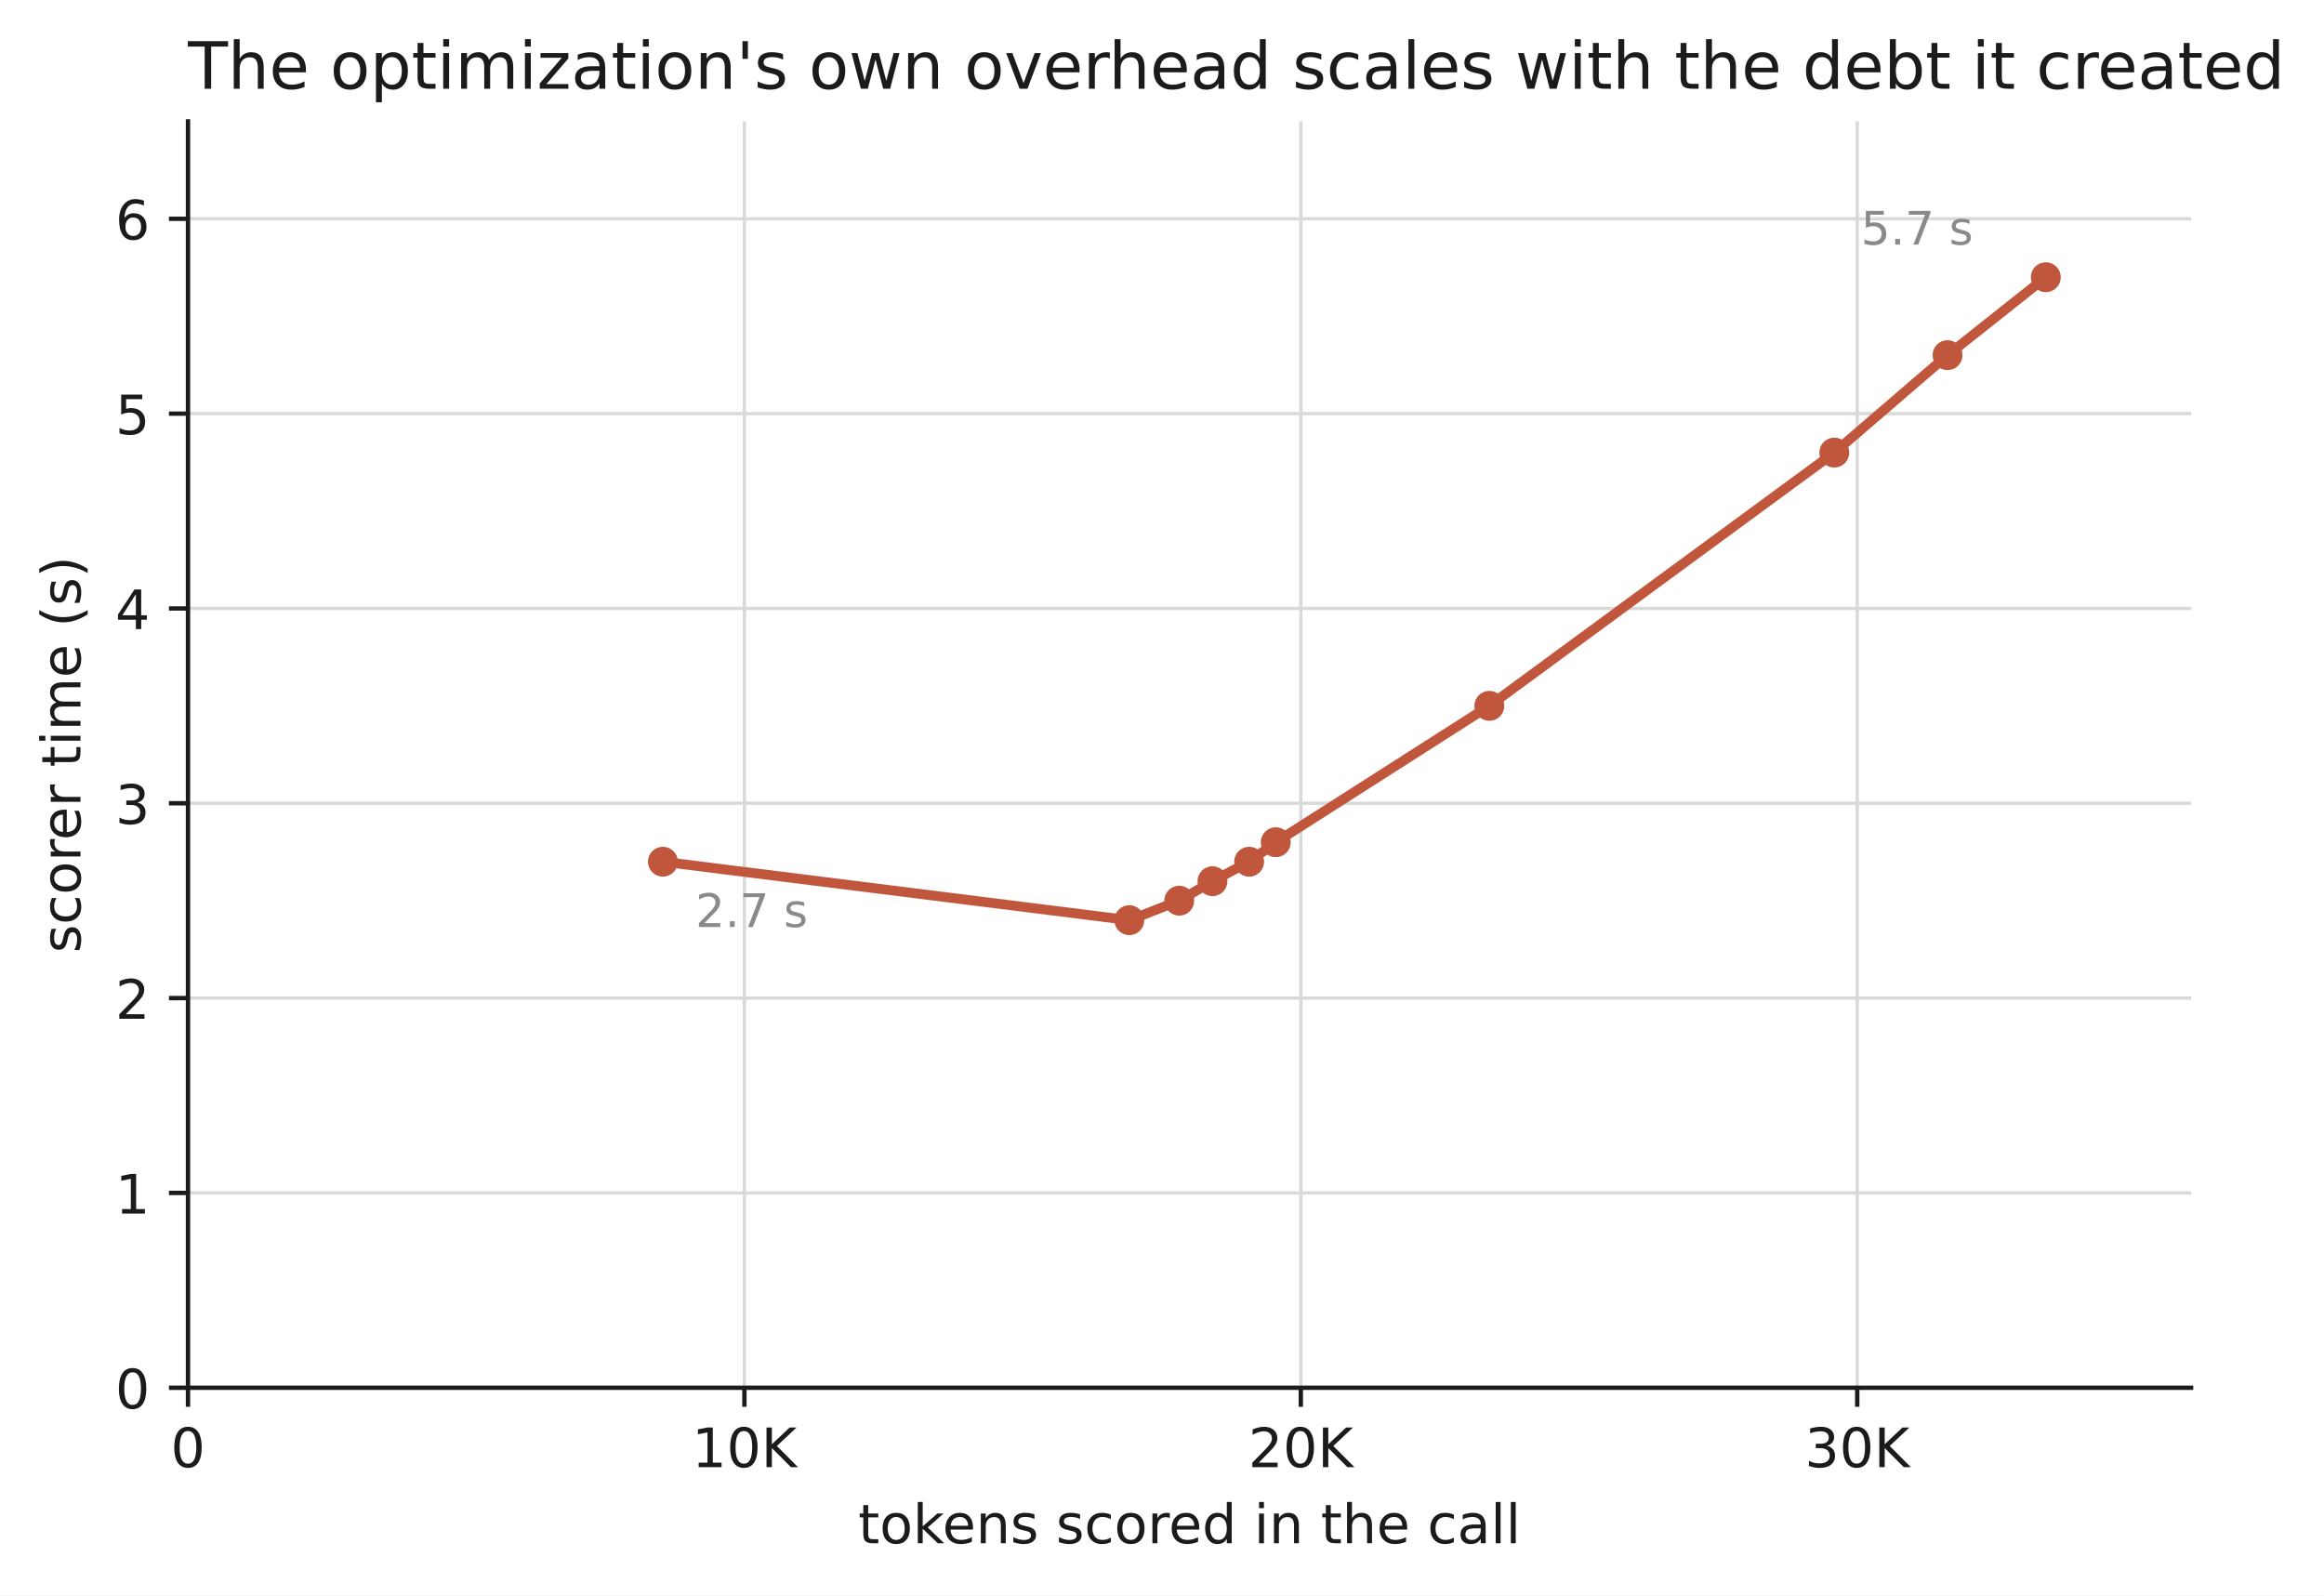
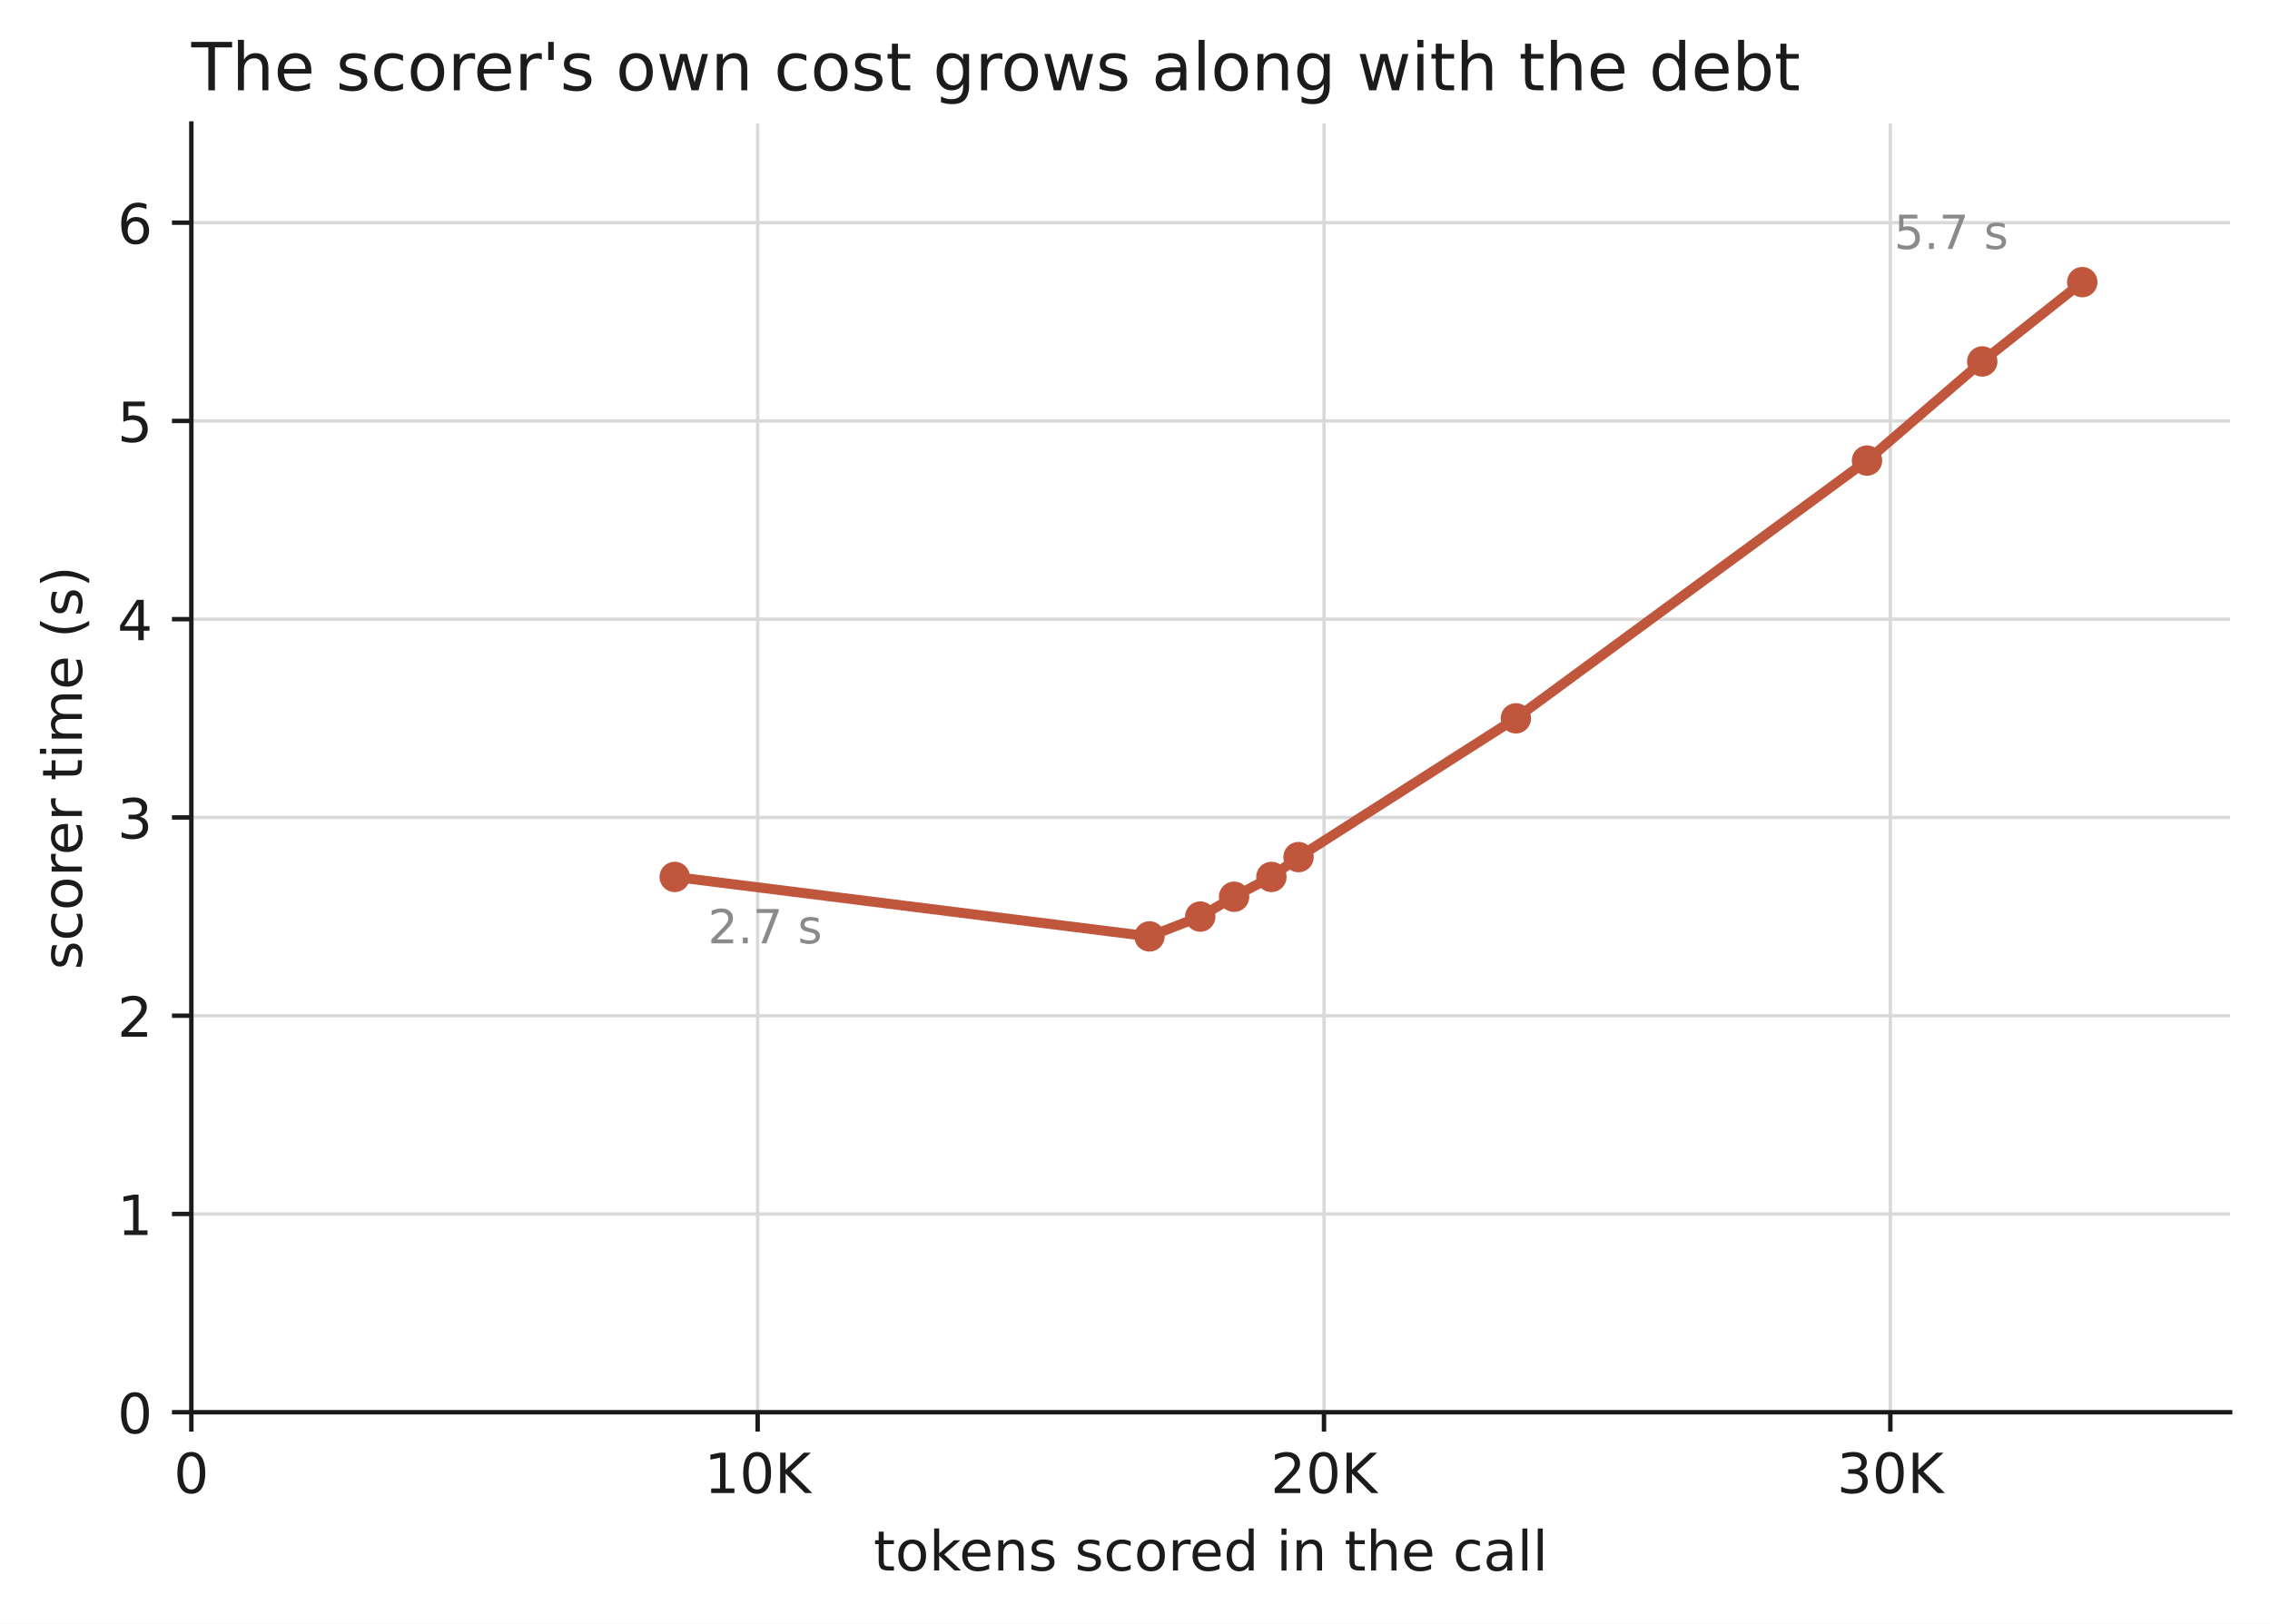
- <svg xmlns="http://www.w3.org/2000/svg" xmlns:xlink="http://www.w3.org/1999/xlink" width="427.282pt" height="293.367pt" viewBox="0 0 427.282 293.367" version="1.1">
+ <svg xmlns="http://www.w3.org/2000/svg" xmlns:xlink="http://www.w3.org/1999/xlink" width="410.043pt" height="293.367pt" viewBox="0 0 410.043 293.367" version="1.1">
  <defs>
    <style type="text/css">*{stroke-linejoin: round; stroke-linecap: butt}</style>
  </defs>
  <g id="figure_1">
    <g id="patch_1">
-       <path d="M 0 293.367  L 427.282 293.367  L 427.282 0  L 0 0  z " style="fill: #ffffff" />
+       <path d="M 0 293.367  L 410.043 293.367  L 410.043 0  L 0 0  z " style="fill: #ffffff" />
    </g>
    <g id="axes_1">
      <g id="patch_2">
        <path d="M 34.563 255.166  L 402.843 255.166  L 402.843 22.318  L 34.563 22.318  z " style="fill: #ffffff" />
      </g>
      <g id="matplotlib.axis_1">
        <g id="xtick_1">
          <g id="line2d_1">
-             <path d="M 34.563 255.166  L 34.563 22.318  " clip-path="url(#p8a82b3b816)" style="fill: none; stroke: #d9d9d9; stroke-width: 0.6; stroke-linecap: square" />
+             <path d="M 34.563 255.166  L 34.563 22.318  " clip-path="url(#pe90e7414f9)" style="fill: none; stroke: #d9d9d9; stroke-width: 0.6; stroke-linecap: square" />
          </g>
          <g id="line2d_2">
            <defs>
-               <path id="m76883ac140" d="M 0 0  L 0 3.5  " style="stroke: #1b1b1b; stroke-width: 0.8" />
+               <path id="mfd0191949c" d="M 0 0  L 0 3.5  " style="stroke: #1b1b1b; stroke-width: 0.8" />
            </defs>
            <g>
-               <use xlink:href="#m76883ac140" x="34.563" y="255.166" style="fill: #1b1b1b; stroke: #1b1b1b; stroke-width: 0.8" />
+               <use xlink:href="#mfd0191949c" x="34.563" y="255.166" style="fill: #1b1b1b; stroke: #1b1b1b; stroke-width: 0.8" />
            </g>
          </g>
          <g id="text_1">
            <g style="fill: #1b1b1b" transform="translate(31.38203 269.7638) scale(0.1 -0.1)">
              <defs>
                <path id="DejaVuSans-13" d="M 2034 4250  Q 1547 4250 1301 3770  Q 1056 3291 1056 2328  Q 1056 1369 1301 889  Q 1547 409 2034 409  Q 2525 409 2770 889  Q 3016 1369 3016 2328  Q 3016 3291 2770 3770  Q 2525 4250 2034 4250  z M 2034 4750  Q 2819 4750 3233 4129  Q 3647 3509 3647 2328  Q 3647 1150 3233 529  Q 2819 -91 2034 -91  Q 1250 -91 836 529  Q 422 1150 422 2328  Q 422 3509 836 4129  Q 1250 4750 2034 4750  z " transform="scale(0.015625)" />
              </defs>
              <use xlink:href="#DejaVuSans-13" />
            </g>
          </g>
        </g>
        <g id="xtick_2">
          <g id="line2d_3">
-             <path d="M 136.863 255.166  L 136.863 22.318  " clip-path="url(#p8a82b3b816)" style="fill: none; stroke: #d9d9d9; stroke-width: 0.6; stroke-linecap: square" />
+             <path d="M 136.863 255.166  L 136.863 22.318  " clip-path="url(#pe90e7414f9)" style="fill: none; stroke: #d9d9d9; stroke-width: 0.6; stroke-linecap: square" />
          </g>
          <g id="line2d_4">
            <g>
-               <use xlink:href="#m76883ac140" x="136.863" y="255.166" style="fill: #1b1b1b; stroke: #1b1b1b; stroke-width: 0.8" />
+               <use xlink:href="#mfd0191949c" x="136.863" y="255.166" style="fill: #1b1b1b; stroke: #1b1b1b; stroke-width: 0.8" />
            </g>
          </g>
          <g id="text_2">
            <g style="fill: #1b1b1b" transform="translate(127.2219 269.7638) scale(0.1 -0.1)">
              <defs>
                <path id="DejaVuSans-14" d="M 794 531  L 1825 531  L 1825 4091  L 703 3866  L 703 4441  L 1819 4666  L 2450 4666  L 2450 531  L 3481 531  L 3481 0  L 794 0  L 794 531  z " transform="scale(0.015625)" />
                <path id="DejaVuSans-2e" d="M 628 4666  L 1259 4666  L 1259 2694  L 3353 4666  L 4166 4666  L 1850 2491  L 4331 0  L 3500 0  L 1259 2247  L 1259 0  L 628 0  L 628 4666  z " transform="scale(0.015625)" />
              </defs>
              <use xlink:href="#DejaVuSans-14" />
              <use xlink:href="#DejaVuSans-13" transform="translate(63.625 0)" />
              <use xlink:href="#DejaVuSans-2e" transform="translate(127.25 0)" />
            </g>
          </g>
        </g>
        <g id="xtick_3">
          <g id="line2d_5">
-             <path d="M 239.163 255.166  L 239.163 22.318  " clip-path="url(#p8a82b3b816)" style="fill: none; stroke: #d9d9d9; stroke-width: 0.6; stroke-linecap: square" />
+             <path d="M 239.163 255.166  L 239.163 22.318  " clip-path="url(#pe90e7414f9)" style="fill: none; stroke: #d9d9d9; stroke-width: 0.6; stroke-linecap: square" />
          </g>
          <g id="line2d_6">
            <g>
-               <use xlink:href="#m76883ac140" x="239.163" y="255.166" style="fill: #1b1b1b; stroke: #1b1b1b; stroke-width: 0.8" />
+               <use xlink:href="#mfd0191949c" x="239.163" y="255.166" style="fill: #1b1b1b; stroke: #1b1b1b; stroke-width: 0.8" />
            </g>
          </g>
          <g id="text_3">
            <g style="fill: #1b1b1b" transform="translate(229.5219 269.7638) scale(0.1 -0.1)">
              <defs>
                <path id="DejaVuSans-15" d="M 1228 531  L 3431 531  L 3431 0  L 469 0  L 469 531  Q 828 903 1448 1529  Q 2069 2156 2228 2338  Q 2531 2678 2651 2914  Q 2772 3150 2772 3378  Q 2772 3750 2511 3984  Q 2250 4219 1831 4219  Q 1534 4219 1204 4116  Q 875 4013 500 3803  L 500 4441  Q 881 4594 1212 4672  Q 1544 4750 1819 4750  Q 2544 4750 2975 4387  Q 3406 4025 3406 3419  Q 3406 3131 3298 2873  Q 3191 2616 2906 2266  Q 2828 2175 2409 1742  Q 1991 1309 1228 531  z " transform="scale(0.015625)" />
              </defs>
              <use xlink:href="#DejaVuSans-15" />
              <use xlink:href="#DejaVuSans-13" transform="translate(63.625 0)" />
              <use xlink:href="#DejaVuSans-2e" transform="translate(127.25 0)" />
            </g>
          </g>
        </g>
        <g id="xtick_4">
          <g id="line2d_7">
-             <path d="M 341.463 255.166  L 341.463 22.318  " clip-path="url(#p8a82b3b816)" style="fill: none; stroke: #d9d9d9; stroke-width: 0.6; stroke-linecap: square" />
+             <path d="M 341.463 255.166  L 341.463 22.318  " clip-path="url(#pe90e7414f9)" style="fill: none; stroke: #d9d9d9; stroke-width: 0.6; stroke-linecap: square" />
          </g>
          <g id="line2d_8">
            <g>
-               <use xlink:href="#m76883ac140" x="341.463" y="255.166" style="fill: #1b1b1b; stroke: #1b1b1b; stroke-width: 0.8" />
+               <use xlink:href="#mfd0191949c" x="341.463" y="255.166" style="fill: #1b1b1b; stroke: #1b1b1b; stroke-width: 0.8" />
            </g>
          </g>
          <g id="text_4">
            <g style="fill: #1b1b1b" transform="translate(331.8219 269.7638) scale(0.1 -0.1)">
              <defs>
                <path id="DejaVuSans-16" d="M 2597 2516  Q 3050 2419 3304 2112  Q 3559 1806 3559 1356  Q 3559 666 3084 287  Q 2609 -91 1734 -91  Q 1441 -91 1130 -33  Q 819 25 488 141  L 488 750  Q 750 597 1062 519  Q 1375 441 1716 441  Q 2309 441 2620 675  Q 2931 909 2931 1356  Q 2931 1769 2642 2001  Q 2353 2234 1838 2234  L 1294 2234  L 1294 2753  L 1863 2753  Q 2328 2753 2575 2939  Q 2822 3125 2822 3475  Q 2822 3834 2567 4026  Q 2313 4219 1838 4219  Q 1578 4219 1281 4162  Q 984 4106 628 3988  L 628 4550  Q 988 4650 1302 4700  Q 1616 4750 1894 4750  Q 2613 4750 3031 4423  Q 3450 4097 3450 3541  Q 3450 3153 3228 2886  Q 3006 2619 2597 2516  z " transform="scale(0.015625)" />
              </defs>
              <use xlink:href="#DejaVuSans-16" />
              <use xlink:href="#DejaVuSans-13" transform="translate(63.625 0)" />
              <use xlink:href="#DejaVuSans-2e" transform="translate(127.25 0)" />
            </g>
          </g>
        </g>
        <g id="text_5">
          <g style="fill: #1b1b1b" transform="translate(157.7962 283.7646) scale(0.1 -0.1)">
            <defs>
              <path id="DejaVuSans-57" d="M 1172 4494  L 1172 3500  L 2356 3500  L 2356 3053  L 1172 3053  L 1172 1153  Q 1172 725 1289 603  Q 1406 481 1766 481  L 2356 481  L 2356 0  L 1766 0  Q 1100 0 847 248  Q 594 497 594 1153  L 594 3053  L 172 3053  L 172 3500  L 594 3500  L 594 4494  L 1172 4494  z " transform="scale(0.015625)" />
              <path id="DejaVuSans-52" d="M 1959 3097  Q 1497 3097 1228 2736  Q 959 2375 959 1747  Q 959 1119 1226 758  Q 1494 397 1959 397  Q 2419 397 2687 759  Q 2956 1122 2956 1747  Q 2956 2369 2687 2733  Q 2419 3097 1959 3097  z M 1959 3584  Q 2709 3584 3137 3096  Q 3566 2609 3566 1747  Q 3566 888 3137 398  Q 2709 -91 1959 -91  Q 1206 -91 779 398  Q 353 888 353 1747  Q 353 2609 779 3096  Q 1206 3584 1959 3584  z " transform="scale(0.015625)" />
              <path id="DejaVuSans-4e" d="M 581 4863  L 1159 4863  L 1159 1991  L 2875 3500  L 3609 3500  L 1753 1863  L 3688 0  L 2938 0  L 1159 1709  L 1159 0  L 581 0  L 581 4863  z " transform="scale(0.015625)" />
              <path id="DejaVuSans-48" d="M 3597 1894  L 3597 1613  L 953 1613  Q 991 1019 1311 708  Q 1631 397 2203 397  Q 2534 397 2845 478  Q 3156 559 3463 722  L 3463 178  Q 3153 47 2828 -22  Q 2503 -91 2169 -91  Q 1331 -91 842 396  Q 353 884 353 1716  Q 353 2575 817 3079  Q 1281 3584 2069 3584  Q 2775 3584 3186 3129  Q 3597 2675 3597 1894  z M 3022 2063  Q 3016 2534 2758 2815  Q 2500 3097 2075 3097  Q 1594 3097 1305 2825  Q 1016 2553 972 2059  L 3022 2063  z " transform="scale(0.015625)" />
              <path id="DejaVuSans-51" d="M 3513 2113  L 3513 0  L 2938 0  L 2938 2094  Q 2938 2591 2744 2837  Q 2550 3084 2163 3084  Q 1697 3084 1428 2787  Q 1159 2491 1159 1978  L 1159 0  L 581 0  L 581 3500  L 1159 3500  L 1159 2956  Q 1366 3272 1645 3428  Q 1925 3584 2291 3584  Q 2894 3584 3203 3211  Q 3513 2838 3513 2113  z " transform="scale(0.015625)" />
              <path id="DejaVuSans-56" d="M 2834 3397  L 2834 2853  Q 2591 2978 2328 3040  Q 2066 3103 1784 3103  Q 1356 3103 1142 2972  Q 928 2841 928 2578  Q 928 2378 1081 2264  Q 1234 2150 1697 2047  L 1894 2003  Q 2506 1872 2764 1633  Q 3022 1394 3022 966  Q 3022 478 2636 193  Q 2250 -91 1575 -91  Q 1294 -91 989 -36  Q 684 19 347 128  L 347 722  Q 666 556 975 473  Q 1284 391 1588 391  Q 1994 391 2212 530  Q 2431 669 2431 922  Q 2431 1156 2273 1281  Q 2116 1406 1581 1522  L 1381 1569  Q 847 1681 609 1914  Q 372 2147 372 2553  Q 372 3047 722 3315  Q 1072 3584 1716 3584  Q 2034 3584 2315 3537  Q 2597 3491 2834 3397  z " transform="scale(0.015625)" />
              <path id="DejaVuSans-3" transform="scale(0.015625)" />
              <path id="DejaVuSans-46" d="M 3122 3366  L 3122 2828  Q 2878 2963 2633 3030  Q 2388 3097 2138 3097  Q 1578 3097 1268 2742  Q 959 2388 959 1747  Q 959 1106 1268 751  Q 1578 397 2138 397  Q 2388 397 2633 464  Q 2878 531 3122 666  L 3122 134  Q 2881 22 2623 -34  Q 2366 -91 2075 -91  Q 1284 -91 818 406  Q 353 903 353 1747  Q 353 2603 823 3093  Q 1294 3584 2113 3584  Q 2378 3584 2631 3529  Q 2884 3475 3122 3366  z " transform="scale(0.015625)" />
              <path id="DejaVuSans-55" d="M 2631 2963  Q 2534 3019 2420 3045  Q 2306 3072 2169 3072  Q 1681 3072 1420 2755  Q 1159 2438 1159 1844  L 1159 0  L 581 0  L 581 3500  L 1159 3500  L 1159 2956  Q 1341 3275 1631 3429  Q 1922 3584 2338 3584  Q 2397 3584 2469 3576  Q 2541 3569 2628 3553  L 2631 2963  z " transform="scale(0.015625)" />
              <path id="DejaVuSans-47" d="M 2906 2969  L 2906 4863  L 3481 4863  L 3481 0  L 2906 0  L 2906 525  Q 2725 213 2448 61  Q 2172 -91 1784 -91  Q 1150 -91 751 415  Q 353 922 353 1747  Q 353 2572 751 3078  Q 1150 3584 1784 3584  Q 2172 3584 2448 3432  Q 2725 3281 2906 2969  z M 947 1747  Q 947 1113 1208 752  Q 1469 391 1925 391  Q 2381 391 2643 752  Q 2906 1113 2906 1747  Q 2906 2381 2643 2742  Q 2381 3103 1925 3103  Q 1469 3103 1208 2742  Q 947 2381 947 1747  z " transform="scale(0.015625)" />
              <path id="DejaVuSans-4c" d="M 603 3500  L 1178 3500  L 1178 0  L 603 0  L 603 3500  z M 603 4863  L 1178 4863  L 1178 4134  L 603 4134  L 603 4863  z " transform="scale(0.015625)" />
              <path id="DejaVuSans-4b" d="M 3513 2113  L 3513 0  L 2938 0  L 2938 2094  Q 2938 2591 2744 2837  Q 2550 3084 2163 3084  Q 1697 3084 1428 2787  Q 1159 2491 1159 1978  L 1159 0  L 581 0  L 581 4863  L 1159 4863  L 1159 2956  Q 1366 3272 1645 3428  Q 1925 3584 2291 3584  Q 2894 3584 3203 3211  Q 3513 2838 3513 2113  z " transform="scale(0.015625)" />
              <path id="DejaVuSans-44" d="M 2194 1759  Q 1497 1759 1228 1600  Q 959 1441 959 1056  Q 959 750 1161 570  Q 1363 391 1709 391  Q 2188 391 2477 730  Q 2766 1069 2766 1631  L 2766 1759  L 2194 1759  z M 3341 1997  L 3341 0  L 2766 0  L 2766 531  Q 2569 213 2275 61  Q 1981 -91 1556 -91  Q 1019 -91 701 211  Q 384 513 384 1019  Q 384 1609 779 1909  Q 1175 2209 1959 2209  L 2766 2209  L 2766 2266  Q 2766 2663 2505 2880  Q 2244 3097 1772 3097  Q 1472 3097 1187 3025  Q 903 2953 641 2809  L 641 3341  Q 956 3463 1253 3523  Q 1550 3584 1831 3584  Q 2591 3584 2966 3190  Q 3341 2797 3341 1997  z " transform="scale(0.015625)" />
              <path id="DejaVuSans-4f" d="M 603 4863  L 1178 4863  L 1178 0  L 603 0  L 603 4863  z " transform="scale(0.015625)" />
            </defs>
            <use xlink:href="#DejaVuSans-57" />
            <use xlink:href="#DejaVuSans-52" transform="translate(39.20312 0)" />
            <use xlink:href="#DejaVuSans-4e" transform="translate(100.3906 0)" />
            <use xlink:href="#DejaVuSans-48" transform="translate(154.7344 0)" />
            <use xlink:href="#DejaVuSans-51" transform="translate(216.2656 0)" />
            <use xlink:href="#DejaVuSans-56" transform="translate(279.6406 0)" />
            <use xlink:href="#DejaVuSans-3" transform="translate(331.7344 0)" />
            <use xlink:href="#DejaVuSans-56" transform="translate(363.5156 0)" />
            <use xlink:href="#DejaVuSans-46" transform="translate(415.6094 0)" />
            <use xlink:href="#DejaVuSans-52" transform="translate(470.5938 0)" />
            <use xlink:href="#DejaVuSans-55" transform="translate(531.7812 0)" />
            <use xlink:href="#DejaVuSans-48" transform="translate(570.6875 0)" />
            <use xlink:href="#DejaVuSans-47" transform="translate(632.2188 0)" />
            <use xlink:href="#DejaVuSans-3" transform="translate(695.7031 0)" />
            <use xlink:href="#DejaVuSans-4c" transform="translate(727.4844 0)" />
            <use xlink:href="#DejaVuSans-51" transform="translate(755.2656 0)" />
            <use xlink:href="#DejaVuSans-3" transform="translate(818.6406 0)" />
            <use xlink:href="#DejaVuSans-57" transform="translate(850.4219 0)" />
            <use xlink:href="#DejaVuSans-4b" transform="translate(889.625 0)" />
            <use xlink:href="#DejaVuSans-48" transform="translate(953 0)" />
            <use xlink:href="#DejaVuSans-3" transform="translate(1014.531 0)" />
            <use xlink:href="#DejaVuSans-46" transform="translate(1046.312 0)" />
            <use xlink:href="#DejaVuSans-44" transform="translate(1101.297 0)" />
            <use xlink:href="#DejaVuSans-4f" transform="translate(1162.578 0)" />
            <use xlink:href="#DejaVuSans-4f" transform="translate(1190.359 0)" />
          </g>
        </g>
      </g>
      <g id="matplotlib.axis_2">
        <g id="ytick_1">
          <g id="line2d_9">
-             <path d="M 34.563 255.166  L 402.843 255.166  " clip-path="url(#p8a82b3b816)" style="fill: none; stroke: #d9d9d9; stroke-width: 0.6; stroke-linecap: square" />
+             <path d="M 34.563 255.166  L 402.843 255.166  " clip-path="url(#pe90e7414f9)" style="fill: none; stroke: #d9d9d9; stroke-width: 0.6; stroke-linecap: square" />
          </g>
          <g id="line2d_10">
            <defs>
-               <path id="mb72dcd74ae" d="M 0 0  L -3.5 0  " style="stroke: #1b1b1b; stroke-width: 0.8" />
+               <path id="m2d67ddc1a1" d="M 0 0  L -3.5 0  " style="stroke: #1b1b1b; stroke-width: 0.8" />
            </defs>
            <g>
-               <use xlink:href="#mb72dcd74ae" x="34.563" y="255.166" style="fill: #1b1b1b; stroke: #1b1b1b; stroke-width: 0.8" />
+               <use xlink:href="#m2d67ddc1a1" x="34.563" y="255.166" style="fill: #1b1b1b; stroke: #1b1b1b; stroke-width: 0.8" />
            </g>
          </g>
          <g id="text_6">
            <g style="fill: #1b1b1b" transform="translate(21.20078 258.965) scale(0.1 -0.1)">
              <use xlink:href="#DejaVuSans-13" />
            </g>
          </g>
        </g>
        <g id="ytick_2">
          <g id="line2d_11">
-             <path d="M 34.563 219.343  L 402.843 219.343  " clip-path="url(#p8a82b3b816)" style="fill: none; stroke: #d9d9d9; stroke-width: 0.6; stroke-linecap: square" />
+             <path d="M 34.563 219.343  L 402.843 219.343  " clip-path="url(#pe90e7414f9)" style="fill: none; stroke: #d9d9d9; stroke-width: 0.6; stroke-linecap: square" />
          </g>
          <g id="line2d_12">
            <g>
-               <use xlink:href="#mb72dcd74ae" x="34.563" y="219.343" style="fill: #1b1b1b; stroke: #1b1b1b; stroke-width: 0.8" />
+               <use xlink:href="#m2d67ddc1a1" x="34.563" y="219.343" style="fill: #1b1b1b; stroke: #1b1b1b; stroke-width: 0.8" />
            </g>
          </g>
          <g id="text_7">
            <g style="fill: #1b1b1b" transform="translate(21.20078 223.1422) scale(0.1 -0.1)">
              <use xlink:href="#DejaVuSans-14" />
            </g>
          </g>
        </g>
        <g id="ytick_3">
          <g id="line2d_13">
-             <path d="M 34.563 183.521  L 402.843 183.521  " clip-path="url(#p8a82b3b816)" style="fill: none; stroke: #d9d9d9; stroke-width: 0.6; stroke-linecap: square" />
+             <path d="M 34.563 183.521  L 402.843 183.521  " clip-path="url(#pe90e7414f9)" style="fill: none; stroke: #d9d9d9; stroke-width: 0.6; stroke-linecap: square" />
          </g>
          <g id="line2d_14">
            <g>
-               <use xlink:href="#mb72dcd74ae" x="34.563" y="183.521" style="fill: #1b1b1b; stroke: #1b1b1b; stroke-width: 0.8" />
+               <use xlink:href="#m2d67ddc1a1" x="34.563" y="183.521" style="fill: #1b1b1b; stroke: #1b1b1b; stroke-width: 0.8" />
            </g>
          </g>
          <g id="text_8">
            <g style="fill: #1b1b1b" transform="translate(21.20078 187.3194) scale(0.1 -0.1)">
              <use xlink:href="#DejaVuSans-15" />
            </g>
          </g>
        </g>
        <g id="ytick_4">
          <g id="line2d_15">
-             <path d="M 34.563 147.698  L 402.843 147.698  " clip-path="url(#p8a82b3b816)" style="fill: none; stroke: #d9d9d9; stroke-width: 0.6; stroke-linecap: square" />
+             <path d="M 34.563 147.698  L 402.843 147.698  " clip-path="url(#pe90e7414f9)" style="fill: none; stroke: #d9d9d9; stroke-width: 0.6; stroke-linecap: square" />
          </g>
          <g id="line2d_16">
            <g>
-               <use xlink:href="#mb72dcd74ae" x="34.563" y="147.698" style="fill: #1b1b1b; stroke: #1b1b1b; stroke-width: 0.8" />
+               <use xlink:href="#m2d67ddc1a1" x="34.563" y="147.698" style="fill: #1b1b1b; stroke: #1b1b1b; stroke-width: 0.8" />
            </g>
          </g>
          <g id="text_9">
            <g style="fill: #1b1b1b" transform="translate(21.20078 151.4966) scale(0.1 -0.1)">
              <use xlink:href="#DejaVuSans-16" />
            </g>
          </g>
        </g>
        <g id="ytick_5">
          <g id="line2d_17">
-             <path d="M 34.563 111.875  L 402.843 111.875  " clip-path="url(#p8a82b3b816)" style="fill: none; stroke: #d9d9d9; stroke-width: 0.6; stroke-linecap: square" />
+             <path d="M 34.563 111.875  L 402.843 111.875  " clip-path="url(#pe90e7414f9)" style="fill: none; stroke: #d9d9d9; stroke-width: 0.6; stroke-linecap: square" />
          </g>
          <g id="line2d_18">
            <g>
-               <use xlink:href="#mb72dcd74ae" x="34.563" y="111.875" style="fill: #1b1b1b; stroke: #1b1b1b; stroke-width: 0.8" />
+               <use xlink:href="#m2d67ddc1a1" x="34.563" y="111.875" style="fill: #1b1b1b; stroke: #1b1b1b; stroke-width: 0.8" />
            </g>
          </g>
          <g id="text_10">
            <g style="fill: #1b1b1b" transform="translate(21.20078 115.6739) scale(0.1 -0.1)">
              <defs>
                <path id="DejaVuSans-17" d="M 2419 4116  L 825 1625  L 2419 1625  L 2419 4116  z M 2253 4666  L 3047 4666  L 3047 1625  L 3713 1625  L 3713 1100  L 3047 1100  L 3047 0  L 2419 0  L 2419 1100  L 313 1100  L 313 1709  L 2253 4666  z " transform="scale(0.015625)" />
              </defs>
              <use xlink:href="#DejaVuSans-17" />
            </g>
          </g>
        </g>
        <g id="ytick_6">
          <g id="line2d_19">
-             <path d="M 34.563 76.052  L 402.843 76.052  " clip-path="url(#p8a82b3b816)" style="fill: none; stroke: #d9d9d9; stroke-width: 0.6; stroke-linecap: square" />
+             <path d="M 34.563 76.052  L 402.843 76.052  " clip-path="url(#pe90e7414f9)" style="fill: none; stroke: #d9d9d9; stroke-width: 0.6; stroke-linecap: square" />
          </g>
          <g id="line2d_20">
            <g>
-               <use xlink:href="#mb72dcd74ae" x="34.563" y="76.052" style="fill: #1b1b1b; stroke: #1b1b1b; stroke-width: 0.8" />
+               <use xlink:href="#m2d67ddc1a1" x="34.563" y="76.052" style="fill: #1b1b1b; stroke: #1b1b1b; stroke-width: 0.8" />
            </g>
          </g>
          <g id="text_11">
            <g style="fill: #1b1b1b" transform="translate(21.20078 79.85111) scale(0.1 -0.1)">
              <defs>
                <path id="DejaVuSans-18" d="M 691 4666  L 3169 4666  L 3169 4134  L 1269 4134  L 1269 2991  Q 1406 3038 1543 3061  Q 1681 3084 1819 3084  Q 2600 3084 3056 2656  Q 3513 2228 3513 1497  Q 3513 744 3044 326  Q 2575 -91 1722 -91  Q 1428 -91 1123 -41  Q 819 9 494 109  L 494 744  Q 775 591 1075 516  Q 1375 441 1709 441  Q 2250 441 2565 725  Q 2881 1009 2881 1497  Q 2881 1984 2565 2268  Q 2250 2553 1709 2553  Q 1456 2553 1204 2497  Q 953 2441 691 2322  L 691 4666  z " transform="scale(0.015625)" />
              </defs>
              <use xlink:href="#DejaVuSans-18" />
            </g>
          </g>
        </g>
        <g id="ytick_7">
          <g id="line2d_21">
-             <path d="M 34.563 40.23  L 402.843 40.23  " clip-path="url(#p8a82b3b816)" style="fill: none; stroke: #d9d9d9; stroke-width: 0.6; stroke-linecap: square" />
+             <path d="M 34.563 40.23  L 402.843 40.23  " clip-path="url(#pe90e7414f9)" style="fill: none; stroke: #d9d9d9; stroke-width: 0.6; stroke-linecap: square" />
          </g>
          <g id="line2d_22">
            <g>
-               <use xlink:href="#mb72dcd74ae" x="34.563" y="40.23" style="fill: #1b1b1b; stroke: #1b1b1b; stroke-width: 0.8" />
+               <use xlink:href="#m2d67ddc1a1" x="34.563" y="40.23" style="fill: #1b1b1b; stroke: #1b1b1b; stroke-width: 0.8" />
            </g>
          </g>
          <g id="text_12">
            <g style="fill: #1b1b1b" transform="translate(21.20078 44.02834) scale(0.1 -0.1)">
              <defs>
                <path id="DejaVuSans-19" d="M 2113 2584  Q 1688 2584 1439 2293  Q 1191 2003 1191 1497  Q 1191 994 1439 701  Q 1688 409 2113 409  Q 2538 409 2786 701  Q 3034 994 3034 1497  Q 3034 2003 2786 2293  Q 2538 2584 2113 2584  z M 3366 4563  L 3366 3988  Q 3128 4100 2886 4159  Q 2644 4219 2406 4219  Q 1781 4219 1451 3797  Q 1122 3375 1075 2522  Q 1259 2794 1537 2939  Q 1816 3084 2150 3084  Q 2853 3084 3261 2657  Q 3669 2231 3669 1497  Q 3669 778 3244 343  Q 2819 -91 2113 -91  Q 1303 -91 875 529  Q 447 1150 447 2328  Q 447 3434 972 4092  Q 1497 4750 2381 4750  Q 2619 4750 2861 4703  Q 3103 4656 3366 4563  z " transform="scale(0.015625)" />
              </defs>
              <use xlink:href="#DejaVuSans-19" />
            </g>
          </g>
        </g>
        <g id="text_13">
          <g style="fill: #1b1b1b" transform="translate(14.79844 175.2132) rotate(-90) scale(0.1 -0.1)">
            <defs>
              <path id="DejaVuSans-50" d="M 3328 2828  Q 3544 3216 3844 3400  Q 4144 3584 4550 3584  Q 5097 3584 5394 3201  Q 5691 2819 5691 2113  L 5691 0  L 5113 0  L 5113 2094  Q 5113 2597 4934 2840  Q 4756 3084 4391 3084  Q 3944 3084 3684 2787  Q 3425 2491 3425 1978  L 3425 0  L 2847 0  L 2847 2094  Q 2847 2600 2669 2842  Q 2491 3084 2119 3084  Q 1678 3084 1418 2786  Q 1159 2488 1159 1978  L 1159 0  L 581 0  L 581 3500  L 1159 3500  L 1159 2956  Q 1356 3278 1631 3431  Q 1906 3584 2284 3584  Q 2666 3584 2933 3390  Q 3200 3197 3328 2828  z " transform="scale(0.015625)" />
              <path id="DejaVuSans-b" d="M 1984 4856  Q 1566 4138 1362 3434  Q 1159 2731 1159 2009  Q 1159 1288 1364 580  Q 1569 -128 1984 -844  L 1484 -844  Q 1016 -109 783 600  Q 550 1309 550 2009  Q 550 2706 781 3412  Q 1013 4119 1484 4856  L 1984 4856  z " transform="scale(0.015625)" />
              <path id="DejaVuSans-c" d="M 513 4856  L 1013 4856  Q 1481 4119 1714 3412  Q 1947 2706 1947 2009  Q 1947 1309 1714 600  Q 1481 -109 1013 -844  L 513 -844  Q 928 -128 1133 580  Q 1338 1288 1338 2009  Q 1338 2731 1133 3434  Q 928 4138 513 4856  z " transform="scale(0.015625)" />
            </defs>
            <use xlink:href="#DejaVuSans-56" />
            <use xlink:href="#DejaVuSans-46" transform="translate(52.09375 0)" />
            <use xlink:href="#DejaVuSans-52" transform="translate(107.0781 0)" />
            <use xlink:href="#DejaVuSans-55" transform="translate(168.2656 0)" />
            <use xlink:href="#DejaVuSans-48" transform="translate(207.1719 0)" />
            <use xlink:href="#DejaVuSans-55" transform="translate(268.7031 0)" />
            <use xlink:href="#DejaVuSans-3" transform="translate(309.8125 0)" />
            <use xlink:href="#DejaVuSans-57" transform="translate(341.5938 0)" />
            <use xlink:href="#DejaVuSans-4c" transform="translate(380.7969 0)" />
            <use xlink:href="#DejaVuSans-50" transform="translate(408.5781 0)" />
            <use xlink:href="#DejaVuSans-48" transform="translate(505.9844 0)" />
            <use xlink:href="#DejaVuSans-3" transform="translate(567.5156 0)" />
            <use xlink:href="#DejaVuSans-b" transform="translate(599.2969 0)" />
            <use xlink:href="#DejaVuSans-56" transform="translate(638.3125 0)" />
            <use xlink:href="#DejaVuSans-c" transform="translate(690.4062 0)" />
          </g>
        </g>
      </g>
      <g id="line2d_23">
-         <path d="M 121.876 158.445  L 207.634 169.191  L 216.811 165.609  L 222.918 162.027  L 229.66 158.445  L 234.56 154.862  L 273.823 129.786  L 337.249 83.217  L 358.067 65.305  L 376.133 50.976  " clip-path="url(#p8a82b3b816)" style="fill: none; stroke: #c0563c; stroke-width: 1.8; stroke-linecap: square" />
+         <path d="M 121.876 158.445  L 207.634 169.191  L 216.811 165.609  L 222.918 162.027  L 229.66 158.445  L 234.56 154.862  L 273.823 129.786  L 337.249 83.217  L 358.067 65.305  L 376.133 50.976  " clip-path="url(#pe90e7414f9)" style="fill: none; stroke: #c0563c; stroke-width: 1.8; stroke-linecap: square" />
        <defs>
-           <path id="mdec91b7f5e" d="M 0 2.25  C 0.597 2.25 1.169 2.013 1.591 1.591  C 2.013 1.169 2.25 0.597 2.25 0  C 2.25 -0.597 2.013 -1.169 1.591 -1.591  C 1.169 -2.013 0.597 -2.25 0 -2.25  C -0.597 -2.25 -1.169 -2.013 -1.591 -1.591  C -2.013 -1.169 -2.25 -0.597 -2.25 0  C -2.25 0.597 -2.013 1.169 -1.591 1.591  C -1.169 2.013 -0.597 2.25 0 2.25  z " style="stroke: #c0563c" />
+           <path id="m4145dd4009" d="M 0 2.25  C 0.597 2.25 1.169 2.013 1.591 1.591  C 2.013 1.169 2.25 0.597 2.25 0  C 2.25 -0.597 2.013 -1.169 1.591 -1.591  C 1.169 -2.013 0.597 -2.25 0 -2.25  C -0.597 -2.25 -1.169 -2.013 -1.591 -1.591  C -2.013 -1.169 -2.25 -0.597 -2.25 0  C -2.25 0.597 -2.013 1.169 -1.591 1.591  C -1.169 2.013 -0.597 2.25 0 2.25  z " style="stroke: #c0563c" />
        </defs>
-         <g clip-path="url(#p8a82b3b816)">
-           <use xlink:href="#mdec91b7f5e" x="121.876" y="158.445" style="fill: #c0563c; stroke: #c0563c" />
-           <use xlink:href="#mdec91b7f5e" x="207.634" y="169.191" style="fill: #c0563c; stroke: #c0563c" />
-           <use xlink:href="#mdec91b7f5e" x="216.811" y="165.609" style="fill: #c0563c; stroke: #c0563c" />
-           <use xlink:href="#mdec91b7f5e" x="222.918" y="162.027" style="fill: #c0563c; stroke: #c0563c" />
-           <use xlink:href="#mdec91b7f5e" x="229.66" y="158.445" style="fill: #c0563c; stroke: #c0563c" />
-           <use xlink:href="#mdec91b7f5e" x="234.56" y="154.862" style="fill: #c0563c; stroke: #c0563c" />
-           <use xlink:href="#mdec91b7f5e" x="273.823" y="129.786" style="fill: #c0563c; stroke: #c0563c" />
-           <use xlink:href="#mdec91b7f5e" x="337.249" y="83.217" style="fill: #c0563c; stroke: #c0563c" />
-           <use xlink:href="#mdec91b7f5e" x="358.067" y="65.305" style="fill: #c0563c; stroke: #c0563c" />
-           <use xlink:href="#mdec91b7f5e" x="376.133" y="50.976" style="fill: #c0563c; stroke: #c0563c" />
+         <g clip-path="url(#pe90e7414f9)">
+           <use xlink:href="#m4145dd4009" x="121.876" y="158.445" style="fill: #c0563c; stroke: #c0563c" />
+           <use xlink:href="#m4145dd4009" x="207.634" y="169.191" style="fill: #c0563c; stroke: #c0563c" />
+           <use xlink:href="#m4145dd4009" x="216.811" y="165.609" style="fill: #c0563c; stroke: #c0563c" />
+           <use xlink:href="#m4145dd4009" x="222.918" y="162.027" style="fill: #c0563c; stroke: #c0563c" />
+           <use xlink:href="#m4145dd4009" x="229.66" y="158.445" style="fill: #c0563c; stroke: #c0563c" />
+           <use xlink:href="#m4145dd4009" x="234.56" y="154.862" style="fill: #c0563c; stroke: #c0563c" />
+           <use xlink:href="#m4145dd4009" x="273.823" y="129.786" style="fill: #c0563c; stroke: #c0563c" />
+           <use xlink:href="#m4145dd4009" x="337.249" y="83.217" style="fill: #c0563c; stroke: #c0563c" />
+           <use xlink:href="#m4145dd4009" x="358.067" y="65.305" style="fill: #c0563c; stroke: #c0563c" />
+           <use xlink:href="#m4145dd4009" x="376.133" y="50.976" style="fill: #c0563c; stroke: #c0563c" />
        </g>
      </g>
      <g id="patch_3">
        <path d="M 34.563 255.166  L 34.563 22.318  " style="fill: none; stroke: #1b1b1b; stroke-width: 0.8; stroke-linejoin: miter; stroke-linecap: square" />
      </g>
      <g id="patch_4">
        <path d="M 34.563 255.166  L 402.843 255.166  " style="fill: none; stroke: #1b1b1b; stroke-width: 0.8; stroke-linejoin: miter; stroke-linecap: square" />
      </g>
      <g id="text_14">
        <g style="fill: #8a8a8a" transform="translate(127.8763 170.4446) scale(0.085 -0.085)">
          <defs>
            <path id="DejaVuSans-11" d="M 684 794  L 1344 794  L 1344 0  L 684 0  L 684 794  z " transform="scale(0.015625)" />
            <path id="DejaVuSans-1a" d="M 525 4666  L 3525 4666  L 3525 4397  L 1831 0  L 1172 0  L 2766 4134  L 525 4134  L 525 4666  z " transform="scale(0.015625)" />
          </defs>
          <use xlink:href="#DejaVuSans-15" />
          <use xlink:href="#DejaVuSans-11" transform="translate(63.625 0)" />
          <use xlink:href="#DejaVuSans-1a" transform="translate(95.40625 0)" />
          <use xlink:href="#DejaVuSans-3" transform="translate(159.0312 0)" />
          <use xlink:href="#DejaVuSans-56" transform="translate(190.8125 0)" />
        </g>
      </g>
      <g id="text_15">
        <g style="fill: #8a8a8a" transform="translate(342.1328 44.97634) scale(0.085 -0.085)">
          <use xlink:href="#DejaVuSans-18" />
          <use xlink:href="#DejaVuSans-11" transform="translate(63.625 0)" />
          <use xlink:href="#DejaVuSans-1a" transform="translate(95.40625 0)" />
          <use xlink:href="#DejaVuSans-3" transform="translate(159.0312 0)" />
          <use xlink:href="#DejaVuSans-56" transform="translate(190.8125 0)" />
        </g>
      </g>
      <g id="text_16">
        <g style="fill: #1b1b1b" transform="translate(34.56328 16.31812) scale(0.12 -0.12)">
          <defs>
            <path id="DejaVuSans-37" d="M -19 4666  L 3928 4666  L 3928 4134  L 2272 4134  L 2272 0  L 1638 0  L 1638 4134  L -19 4134  L -19 4666  z " transform="scale(0.015625)" />
-             <path id="DejaVuSans-53" d="M 1159 525  L 1159 -1331  L 581 -1331  L 581 3500  L 1159 3500  L 1159 2969  Q 1341 3281 1617 3432  Q 1894 3584 2278 3584  Q 2916 3584 3314 3078  Q 3713 2572 3713 1747  Q 3713 922 3314 415  Q 2916 -91 2278 -91  Q 1894 -91 1617 61  Q 1341 213 1159 525  z M 3116 1747  Q 3116 2381 2855 2742  Q 2594 3103 2138 3103  Q 1681 3103 1420 2742  Q 1159 2381 1159 1747  Q 1159 1113 1420 752  Q 1681 391 2138 391  Q 2594 391 2855 752  Q 3116 1113 3116 1747  z " transform="scale(0.015625)" />
-             <path id="DejaVuSans-5d" d="M 353 3500  L 3084 3500  L 3084 2975  L 922 459  L 3084 459  L 3084 0  L 275 0  L 275 525  L 2438 3041  L 353 3041  L 353 3500  z " transform="scale(0.015625)" />
            <path id="DejaVuSans-a" d="M 1147 4666  L 1147 2931  L 616 2931  L 616 4666  L 1147 4666  z " transform="scale(0.015625)" />
            <path id="DejaVuSans-5a" d="M 269 3500  L 844 3500  L 1563 769  L 2278 3500  L 2956 3500  L 3675 769  L 4391 3500  L 4966 3500  L 4050 0  L 3372 0  L 2619 2869  L 1863 0  L 1184 0  L 269 3500  z " transform="scale(0.015625)" />
-             <path id="DejaVuSans-59" d="M 191 3500  L 800 3500  L 1894 563  L 2988 3500  L 3597 3500  L 2284 0  L 1503 0  L 191 3500  z " transform="scale(0.015625)" />
+             <path id="DejaVuSans-4a" d="M 2906 1791  Q 2906 2416 2648 2759  Q 2391 3103 1925 3103  Q 1463 3103 1205 2759  Q 947 2416 947 1791  Q 947 1169 1205 825  Q 1463 481 1925 481  Q 2391 481 2648 825  Q 2906 1169 2906 1791  z M 3481 434  Q 3481 -459 3084 -895  Q 2688 -1331 1869 -1331  Q 1566 -1331 1297 -1286  Q 1028 -1241 775 -1147  L 775 -588  Q 1028 -725 1275 -790  Q 1522 -856 1778 -856  Q 2344 -856 2625 -561  Q 2906 -266 2906 331  L 2906 616  Q 2728 306 2450 153  Q 2172 0 1784 0  Q 1141 0 747 490  Q 353 981 353 1791  Q 353 2603 747 3093  Q 1141 3584 1784 3584  Q 2172 3584 2450 3431  Q 2728 3278 2906 2969  L 2906 3500  L 3481 3500  L 3481 434  z " transform="scale(0.015625)" />
            <path id="DejaVuSans-45" d="M 3116 1747  Q 3116 2381 2855 2742  Q 2594 3103 2138 3103  Q 1681 3103 1420 2742  Q 1159 2381 1159 1747  Q 1159 1113 1420 752  Q 1681 391 2138 391  Q 2594 391 2855 752  Q 3116 1113 3116 1747  z M 1159 2969  Q 1341 3281 1617 3432  Q 1894 3584 2278 3584  Q 2916 3584 3314 3078  Q 3713 2572 3713 1747  Q 3713 922 3314 415  Q 2916 -91 2278 -91  Q 1894 -91 1617 61  Q 1341 213 1159 525  L 1159 0  L 581 0  L 581 4863  L 1159 4863  L 1159 2969  z " transform="scale(0.015625)" />
          </defs>
          <use xlink:href="#DejaVuSans-37" />
          <use xlink:href="#DejaVuSans-4b" transform="translate(61.07812 0)" />
          <use xlink:href="#DejaVuSans-48" transform="translate(124.4531 0)" />
          <use xlink:href="#DejaVuSans-3" transform="translate(185.9844 0)" />
-           <use xlink:href="#DejaVuSans-52" transform="translate(217.7656 0)" />
-           <use xlink:href="#DejaVuSans-53" transform="translate(278.9531 0)" />
-           <use xlink:href="#DejaVuSans-57" transform="translate(342.4375 0)" />
-           <use xlink:href="#DejaVuSans-4c" transform="translate(381.6406 0)" />
-           <use xlink:href="#DejaVuSans-50" transform="translate(409.4219 0)" />
-           <use xlink:href="#DejaVuSans-4c" transform="translate(506.8281 0)" />
-           <use xlink:href="#DejaVuSans-5d" transform="translate(534.6094 0)" />
-           <use xlink:href="#DejaVuSans-44" transform="translate(587.0938 0)" />
-           <use xlink:href="#DejaVuSans-57" transform="translate(648.375 0)" />
-           <use xlink:href="#DejaVuSans-4c" transform="translate(687.5781 0)" />
-           <use xlink:href="#DejaVuSans-52" transform="translate(715.3594 0)" />
-           <use xlink:href="#DejaVuSans-51" transform="translate(776.5469 0)" />
-           <use xlink:href="#DejaVuSans-a" transform="translate(839.9219 0)" />
-           <use xlink:href="#DejaVuSans-56" transform="translate(867.4062 0)" />
-           <use xlink:href="#DejaVuSans-3" transform="translate(919.5 0)" />
-           <use xlink:href="#DejaVuSans-52" transform="translate(951.2812 0)" />
-           <use xlink:href="#DejaVuSans-5a" transform="translate(1012.469 0)" />
-           <use xlink:href="#DejaVuSans-51" transform="translate(1094.25 0)" />
-           <use xlink:href="#DejaVuSans-3" transform="translate(1157.625 0)" />
-           <use xlink:href="#DejaVuSans-52" transform="translate(1189.406 0)" />
-           <use xlink:href="#DejaVuSans-59" transform="translate(1250.594 0)" />
-           <use xlink:href="#DejaVuSans-48" transform="translate(1309.781 0)" />
-           <use xlink:href="#DejaVuSans-55" transform="translate(1371.312 0)" />
-           <use xlink:href="#DejaVuSans-4b" transform="translate(1410.672 0)" />
-           <use xlink:href="#DejaVuSans-48" transform="translate(1474.047 0)" />
-           <use xlink:href="#DejaVuSans-44" transform="translate(1535.578 0)" />
-           <use xlink:href="#DejaVuSans-47" transform="translate(1596.859 0)" />
-           <use xlink:href="#DejaVuSans-3" transform="translate(1660.344 0)" />
-           <use xlink:href="#DejaVuSans-56" transform="translate(1692.125 0)" />
-           <use xlink:href="#DejaVuSans-46" transform="translate(1744.219 0)" />
-           <use xlink:href="#DejaVuSans-44" transform="translate(1799.203 0)" />
-           <use xlink:href="#DejaVuSans-4f" transform="translate(1860.484 0)" />
-           <use xlink:href="#DejaVuSans-48" transform="translate(1888.266 0)" />
-           <use xlink:href="#DejaVuSans-56" transform="translate(1949.797 0)" />
-           <use xlink:href="#DejaVuSans-3" transform="translate(2001.891 0)" />
-           <use xlink:href="#DejaVuSans-5a" transform="translate(2033.672 0)" />
-           <use xlink:href="#DejaVuSans-4c" transform="translate(2115.453 0)" />
-           <use xlink:href="#DejaVuSans-57" transform="translate(2143.234 0)" />
-           <use xlink:href="#DejaVuSans-4b" transform="translate(2182.438 0)" />
-           <use xlink:href="#DejaVuSans-3" transform="translate(2245.812 0)" />
-           <use xlink:href="#DejaVuSans-57" transform="translate(2277.594 0)" />
-           <use xlink:href="#DejaVuSans-4b" transform="translate(2316.797 0)" />
-           <use xlink:href="#DejaVuSans-48" transform="translate(2380.172 0)" />
-           <use xlink:href="#DejaVuSans-3" transform="translate(2441.703 0)" />
-           <use xlink:href="#DejaVuSans-47" transform="translate(2473.484 0)" />
-           <use xlink:href="#DejaVuSans-48" transform="translate(2536.969 0)" />
-           <use xlink:href="#DejaVuSans-45" transform="translate(2598.5 0)" />
-           <use xlink:href="#DejaVuSans-57" transform="translate(2661.984 0)" />
-           <use xlink:href="#DejaVuSans-3" transform="translate(2701.188 0)" />
-           <use xlink:href="#DejaVuSans-4c" transform="translate(2732.969 0)" />
-           <use xlink:href="#DejaVuSans-57" transform="translate(2760.75 0)" />
-           <use xlink:href="#DejaVuSans-3" transform="translate(2799.953 0)" />
-           <use xlink:href="#DejaVuSans-46" transform="translate(2831.734 0)" />
-           <use xlink:href="#DejaVuSans-55" transform="translate(2886.719 0)" />
-           <use xlink:href="#DejaVuSans-48" transform="translate(2925.625 0)" />
-           <use xlink:href="#DejaVuSans-44" transform="translate(2987.156 0)" />
-           <use xlink:href="#DejaVuSans-57" transform="translate(3048.438 0)" />
-           <use xlink:href="#DejaVuSans-48" transform="translate(3087.641 0)" />
-           <use xlink:href="#DejaVuSans-47" transform="translate(3149.172 0)" />
+           <use xlink:href="#DejaVuSans-56" transform="translate(217.7656 0)" />
+           <use xlink:href="#DejaVuSans-46" transform="translate(269.8594 0)" />
+           <use xlink:href="#DejaVuSans-52" transform="translate(324.8438 0)" />
+           <use xlink:href="#DejaVuSans-55" transform="translate(386.0312 0)" />
+           <use xlink:href="#DejaVuSans-48" transform="translate(424.9375 0)" />
+           <use xlink:href="#DejaVuSans-55" transform="translate(486.4688 0)" />
+           <use xlink:href="#DejaVuSans-a" transform="translate(527.5781 0)" />
+           <use xlink:href="#DejaVuSans-56" transform="translate(555.0625 0)" />
+           <use xlink:href="#DejaVuSans-3" transform="translate(607.1562 0)" />
+           <use xlink:href="#DejaVuSans-52" transform="translate(638.9375 0)" />
+           <use xlink:href="#DejaVuSans-5a" transform="translate(700.125 0)" />
+           <use xlink:href="#DejaVuSans-51" transform="translate(781.9062 0)" />
+           <use xlink:href="#DejaVuSans-3" transform="translate(845.2812 0)" />
+           <use xlink:href="#DejaVuSans-46" transform="translate(877.0625 0)" />
+           <use xlink:href="#DejaVuSans-52" transform="translate(932.0469 0)" />
+           <use xlink:href="#DejaVuSans-56" transform="translate(993.2344 0)" />
+           <use xlink:href="#DejaVuSans-57" transform="translate(1045.328 0)" />
+           <use xlink:href="#DejaVuSans-3" transform="translate(1084.531 0)" />
+           <use xlink:href="#DejaVuSans-4a" transform="translate(1116.312 0)" />
+           <use xlink:href="#DejaVuSans-55" transform="translate(1179.797 0)" />
+           <use xlink:href="#DejaVuSans-52" transform="translate(1218.703 0)" />
+           <use xlink:href="#DejaVuSans-5a" transform="translate(1279.891 0)" />
+           <use xlink:href="#DejaVuSans-56" transform="translate(1361.672 0)" />
+           <use xlink:href="#DejaVuSans-3" transform="translate(1413.766 0)" />
+           <use xlink:href="#DejaVuSans-44" transform="translate(1445.547 0)" />
+           <use xlink:href="#DejaVuSans-4f" transform="translate(1506.828 0)" />
+           <use xlink:href="#DejaVuSans-52" transform="translate(1534.609 0)" />
+           <use xlink:href="#DejaVuSans-51" transform="translate(1595.797 0)" />
+           <use xlink:href="#DejaVuSans-4a" transform="translate(1659.172 0)" />
+           <use xlink:href="#DejaVuSans-3" transform="translate(1722.656 0)" />
+           <use xlink:href="#DejaVuSans-5a" transform="translate(1754.438 0)" />
+           <use xlink:href="#DejaVuSans-4c" transform="translate(1836.219 0)" />
+           <use xlink:href="#DejaVuSans-57" transform="translate(1864 0)" />
+           <use xlink:href="#DejaVuSans-4b" transform="translate(1903.203 0)" />
+           <use xlink:href="#DejaVuSans-3" transform="translate(1966.578 0)" />
+           <use xlink:href="#DejaVuSans-57" transform="translate(1998.359 0)" />
+           <use xlink:href="#DejaVuSans-4b" transform="translate(2037.562 0)" />
+           <use xlink:href="#DejaVuSans-48" transform="translate(2100.938 0)" />
+           <use xlink:href="#DejaVuSans-3" transform="translate(2162.469 0)" />
+           <use xlink:href="#DejaVuSans-47" transform="translate(2194.25 0)" />
+           <use xlink:href="#DejaVuSans-48" transform="translate(2257.734 0)" />
+           <use xlink:href="#DejaVuSans-45" transform="translate(2319.266 0)" />
+           <use xlink:href="#DejaVuSans-57" transform="translate(2382.75 0)" />
        </g>
      </g>
    </g>
  </g>
  <defs>
-     <clipPath id="p8a82b3b816">
+     <clipPath id="pe90e7414f9">
      <rect x="34.563" y="22.318" width="368.28" height="232.848" />
    </clipPath>
  </defs>
</svg>
